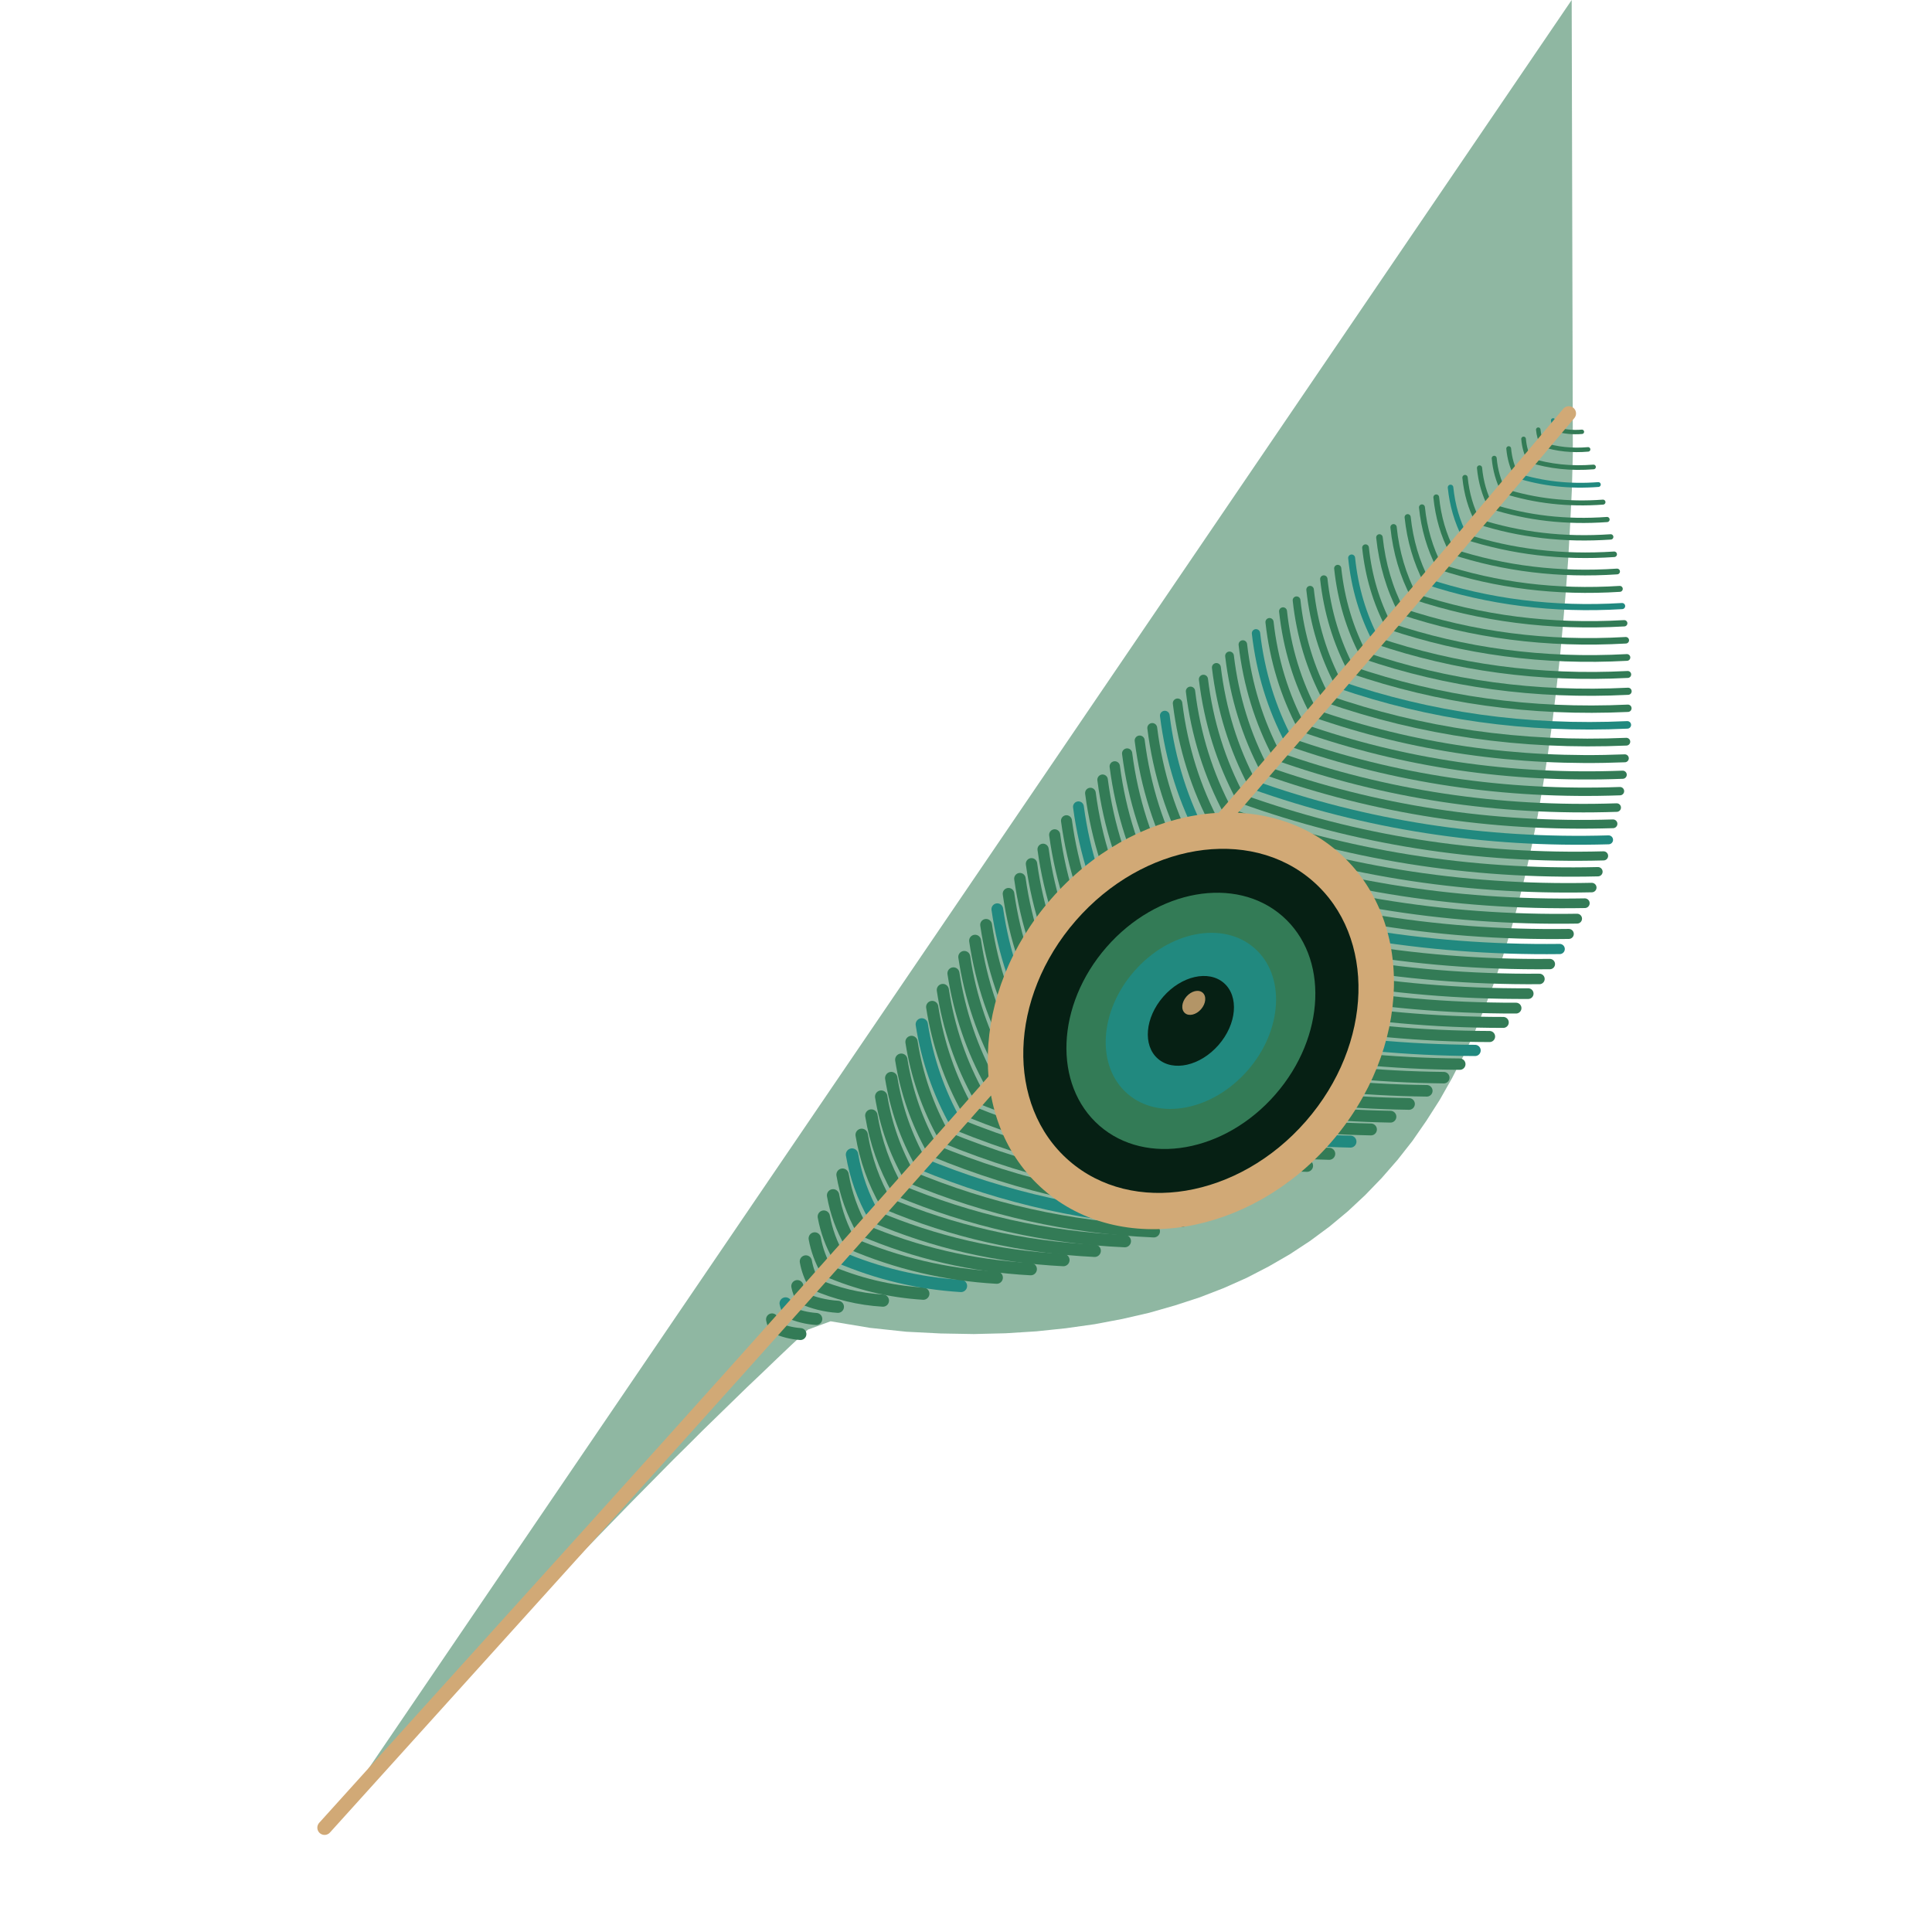
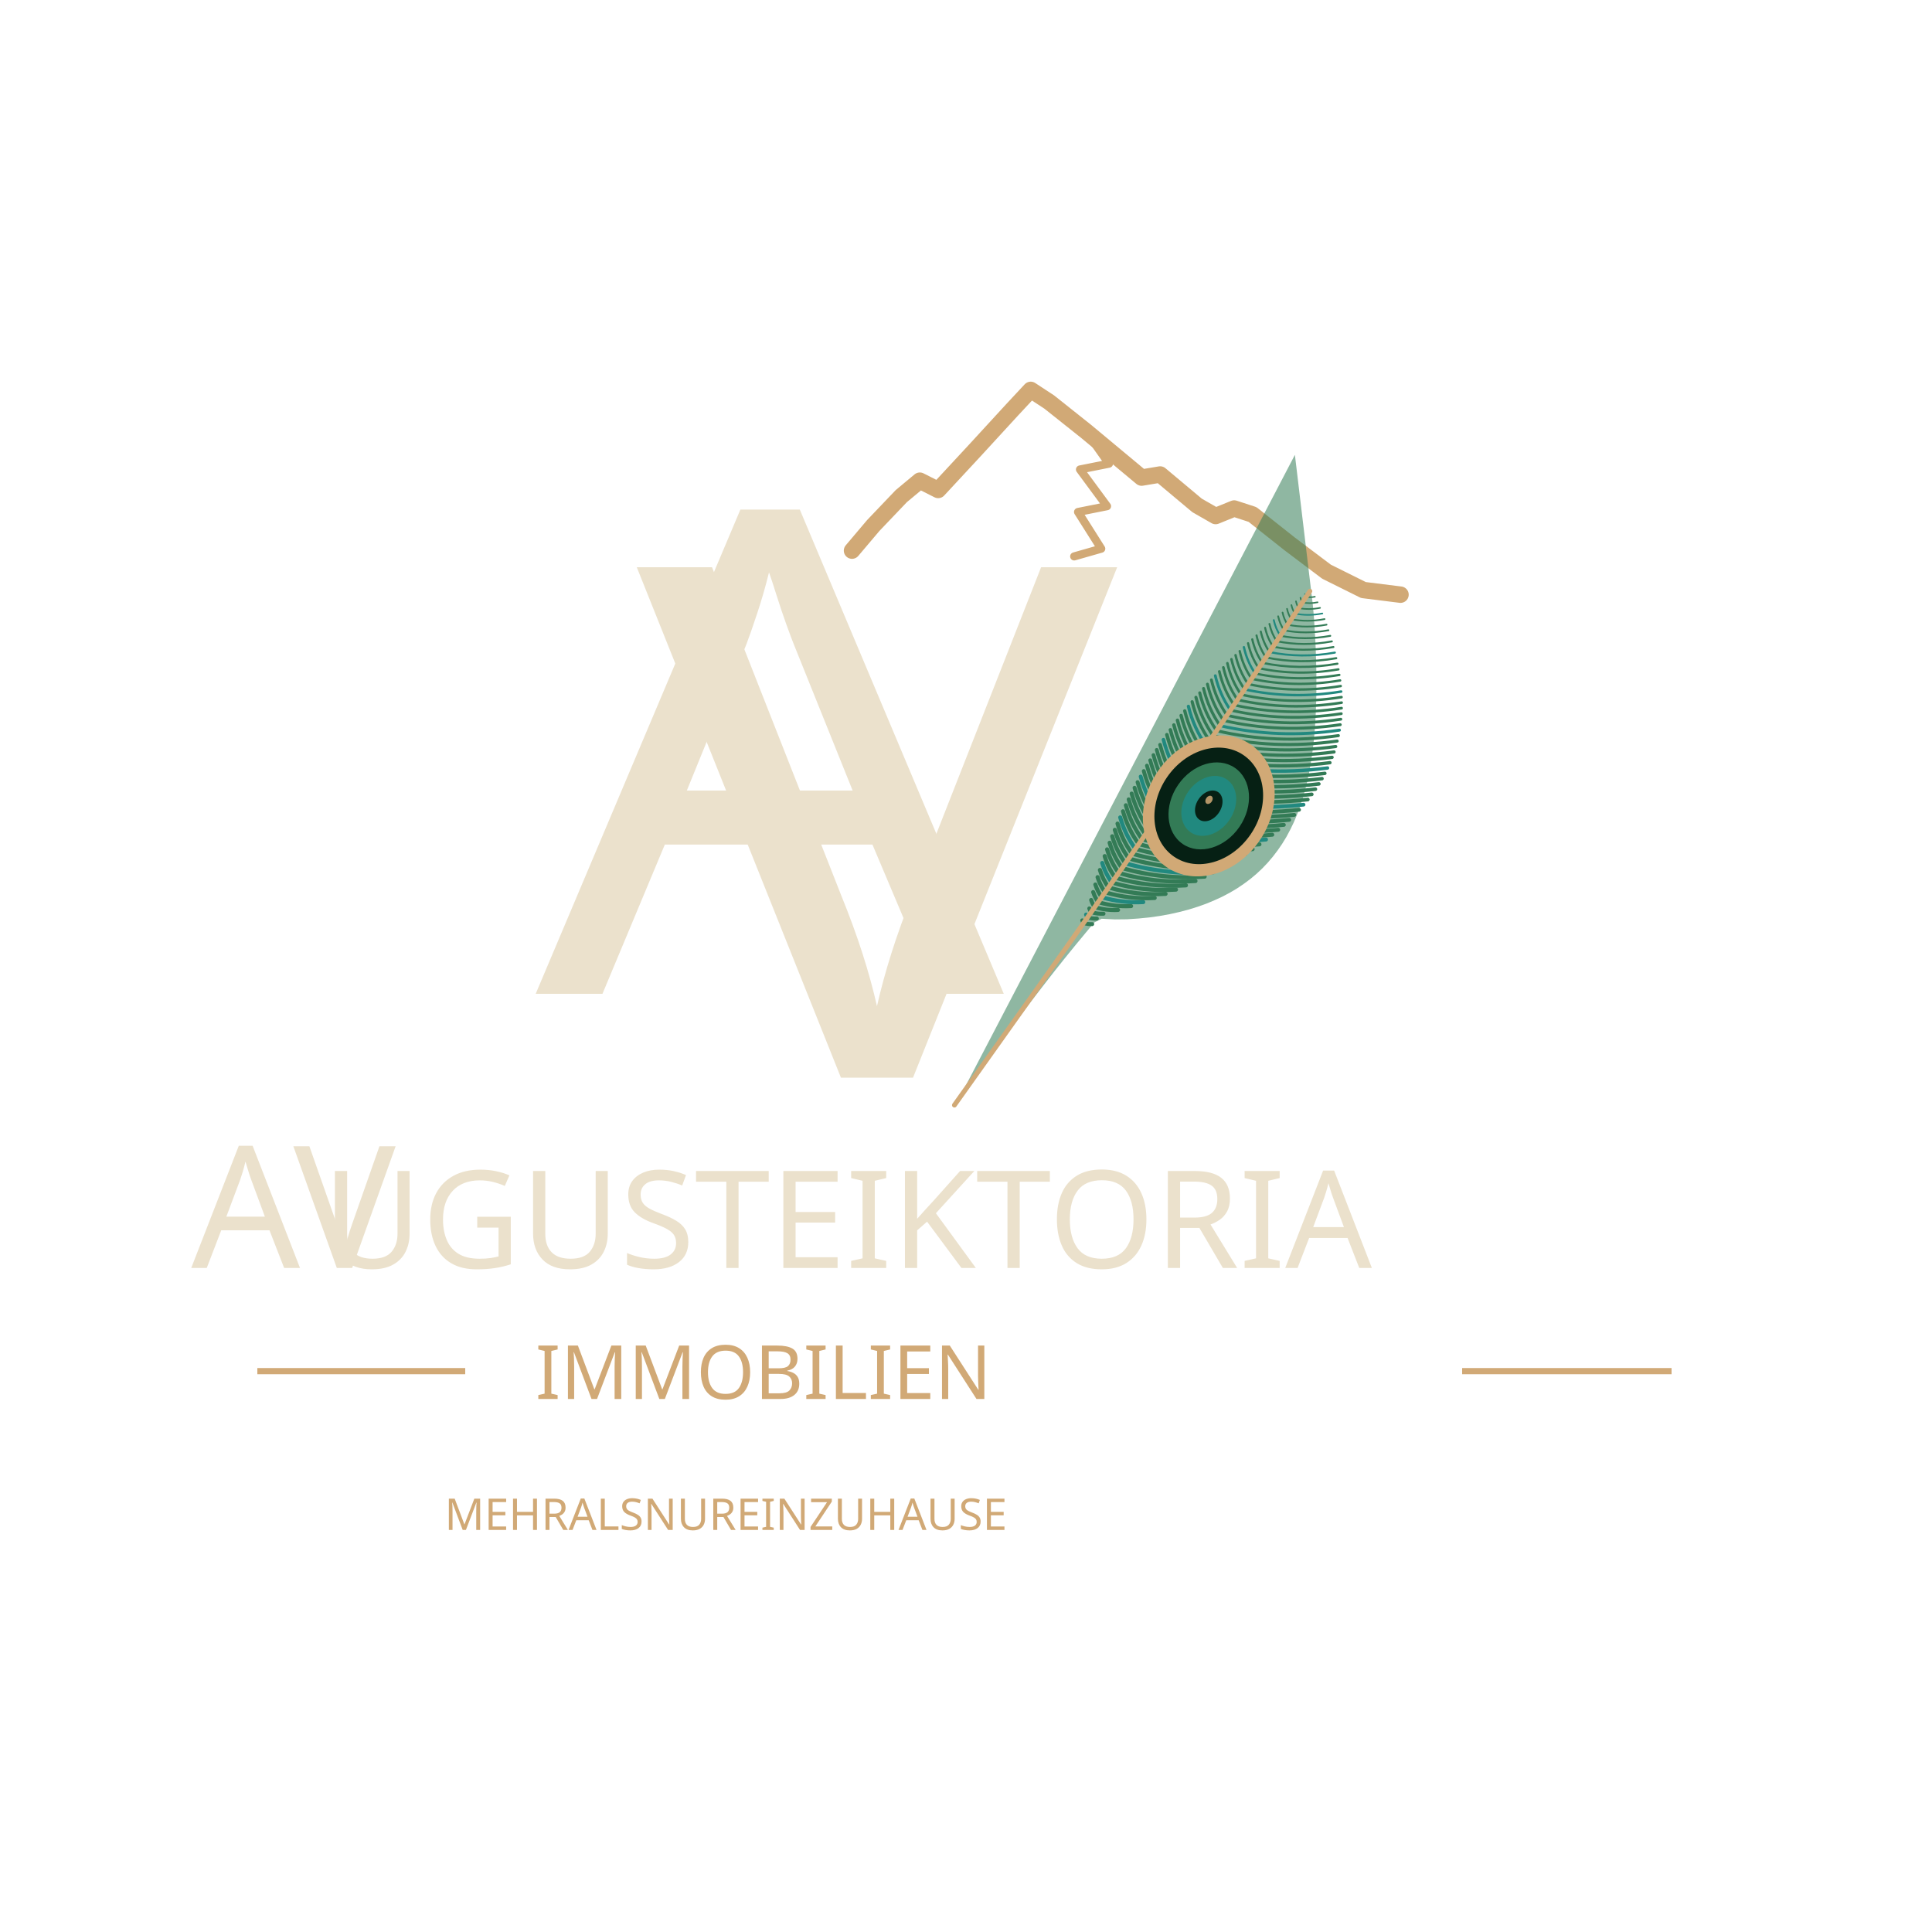
- <svg xmlns="http://www.w3.org/2000/svg" viewBox="0 0 1000 1000" width="1000" height="1000" id="av-feather">
+ <svg xmlns="http://www.w3.org/2000/svg" viewBox="0 0 1000 1000" width="1000" height="1000" id="AV_master">
  <style>
+     .c-letter{fill:#EBE1CC;stroke:none}
+     .c-letter-s{stroke:#EBE1CC;fill:none}
+     .c-accent{fill:#D1A976;stroke:none}
+     .c-accent-t{fill:#D1A976;stroke:none}
+     .c-accent-s{stroke:#D1A976;fill:none}
    .f-body{fill:#337B56}
    .f-barb{stroke:#337B56;fill:none;stroke-linecap:round}
    .f-barb-hi{stroke:#21897F;fill:none;stroke-linecap:round}
    .f-spine{stroke:#D1A976;fill:none;stroke-linecap:round}
    .f-dark{fill:#062014}
    .f-gold{fill:#D1A976}
    .f-teal{fill:#21897F}
  </style>
-   <g id="feather-plume">
-     <path class="f-body" d="M 169.2 947.1 L 175.8 939.8 L 182.4 932.5 L 189 925.2 L 195.6 917.9 L 202.2 910.5 L 208.9 903.2 L 215.5 895.9 L 222.2 888.5 L 229 881.2 L 235.7 873.8 L 242.5 866.5 L 249.3 859.1 L 256.1 851.7 L 263 844.3 L 269.9 836.9 L 276.9 829.5 L 283.8 822.1 L 290.9 814.7 L 297.9 807.3 L 305 799.9 L 312.2 792.5 L 319.4 785.1 L 326.7 777.6 L 334 770.2 L 341.3 762.8 L 348.7 755.3 L 356.2 747.9 L 363.7 740.4 L 371.3 733 L 379 725.5 L 386.7 718 L 394.5 710.6 L 402.3 703.1 L 410.2 695.6 L 418.2 688.2 L 429.9 683.9 L 450.3 687.3 L 469.1 689.3 L 486.9 690.2 L 504 690.5 L 520.5 690.1 L 536.4 689.1 L 551.7 687.5 L 566.6 685.4 L 580.9 682.7 L 594.8 679.5 L 608.1 675.7 L 621 671.5 L 633.4 666.7 L 645.3 661.4 L 656.7 655.5 L 667.6 649.2 L 678.1 642.3 L 688.1 634.9 L 697.6 627 L 706.6 618.6 L 715.2 609.7 L 723.4 600.3 L 731.1 590.5 L 738.3 580.1 L 745.2 569.3 L 751.6 558 L 757.6 546.3 L 763.3 534.1 L 768.5 521.5 L 773.4 508.5 L 777.9 495 L 782.1 481.2 L 786 467 L 789.6 452.4 L 792.9 437.5 L 795.9 422.3 L 798.6 406.7 L 801.1 390.8 L 803.4 374.6 L 805.4 358.1 L 807.3 341.3 L 808.9 324.3 L 810.4 307 L 811.7 289.4 L 812.7 271.6 L 813.6 253.4 L 814.1 234.8 L 813.5+0.0j 215.3+0.0j L 811.5-0.0j 213.6-0.0j L 798.7 221.9 L 786.3 230.4 L 774.2 239 L 762.2 247.6 L 750.3 256.1 L 738.6 264.7 L 727 273.2 L 715.6 281.7 L 704.3 290.2 L 693.1 298.7 L 682.1 307.2 L 671.2 315.7 L 660.5 324.2 L 650 332.7 L 639.6 341.3 L 629.4 349.8 L 619.4 358.4 L 609.5 367.1 L 599.9 375.8 L 590.4 384.6 L 581.1 393.4 L 572 402.2 L 563.1 411.2 L 554.4 420.2 L 545.9 429.3 L 537.6 438.4 L 529.5 447.7 L 521.7 457 L 514 466.4 L 506.6 475.9 L 499.3 485.5 L 492.3 495.2 L 485.5 505 L 478.9 515 L 472.6 525 L 466.4 535.1 L 460.5 545.3 L 454.7 555.7 L 449.2 566.1 L 444 576.7 L 438.9 587.4 L 434 598.2 L 429.4 609.1 L 425 620.2 L 420.9 631.5 L 417.1 642.9 L 413.6 654.6 L 410.7 666.8 L 404.9 676.3 L 397.9 684.6 L 390.9 692.9 L 383.9 701.1 L 377 709.3 L 370 717.5 L 363.1 725.6 L 356.2 733.6 L 349.2 741.6 L 342.3 749.6 L 335.5 757.5 L 328.6 765.4 L 321.7 773.2 L 314.9 781 L 308.1 788.8 L 301.3 796.5 L 294.5 804.2 L 287.7 811.9 L 280.9 819.5 L 274.1 827.1 L 267.4 834.7 L 260.7 842.2 L 253.9 849.7 L 247.2 857.2 L 240.5 864.7 L 233.8 872.1 L 227.2 879.6 L 220.5 887 L 213.9 894.4 L 207.2 901.7 L 200.6 909.1 L 194 916.4 L 187.4 923.7 L 180.8 931 L 174.2 938.3 L 167.6 945.6 Z" opacity="0.55" />
-     <g id="feather-barbs">
-       <path class="f-barb" stroke-width="6.18" d="M 401.2 687.2 Q 407.5 690 414.3 690.5" />
-       <path class="f-barb" stroke-width="6.18" d="M 401.2 687.2 Q 400 685.2 399.6 682.9" />
-       <path class="f-barb" stroke-width="6.23" d="M 408.4 679.2 Q 415.2 682.2 422.5 682.7" />
-       <path class="f-barb-hi" stroke-width="6.23" d="M 408.4 679.2 Q 407.1 677 406.6 674.6" />
-       <path class="f-barb" stroke-width="6.27" d="M 415 671.8 Q 424 675.8 433.7 676.4" />
-       <path class="f-barb" stroke-width="6.27" d="M 415 671.8 Q 413.3 668.9 412.7 665.7" />
-       <path class="f-barb" stroke-width="6.3" d="M 421.4 664.6 Q 438.6 672.1 457 673.2" />
-       <path class="f-barb" stroke-width="6.3" d="M 421.4 664.6 Q 418.2 659.1 417.1 652.9" />
-       <path class="f-barb" stroke-width="6.33" d="M 427.7 657.5 Q 451.9 668 477.9 669.6" />
-       <path class="f-barb" stroke-width="6.33" d="M 427.7 657.5 Q 423.3 649.7 421.7 641" />
-       <path class="f-barb-hi" stroke-width="6.36" d="M 434 650.5 Q 464.6 663.6 497.4 665.6" />
-       <path class="f-barb" stroke-width="6.36" d="M 434 650.5 Q 428.4 640.7 426.4 629.7" />
-       <path class="f-barb" stroke-width="6.38" d="M 440.2 643.5 Q 476.7 659.1 515.9 661.3" />
-       <path class="f-barb" stroke-width="6.38" d="M 440.2 643.5 Q 433.5 631.8 431.2 618.7" />
-       <path class="f-barb" stroke-width="6.39" d="M 446.3 636.6 Q 488.3 654.5 533.5 656.9" />
-       <path class="f-barb" stroke-width="6.39" d="M 446.3 636.6 Q 438.7 623.1 436.1 608" />
-       <path class="f-barb" stroke-width="6.4" d="M 452.5 629.7 Q 499.6 649.7 550.4 652.2" />
-       <path class="f-barb-hi" stroke-width="6.4" d="M 452.5 629.7 Q 443.9 614.6 441 597.6" />
-       <path class="f-barb" stroke-width="6.4" d="M 458.6 622.8 Q 510.6 644.7 566.6 647.4" />
-       <path class="f-barb" stroke-width="6.4" d="M 458.6 622.8 Q 449.1 606.2 446 587.4" />
-       <path class="f-barb" stroke-width="6.4" d="M 464.7 616 Q 521.2 639.7 582.2 642.4" />
-       <path class="f-barb" stroke-width="6.4" d="M 464.7 616 Q 454.4 597.9 451 577.4" />
-       <path class="f-barb" stroke-width="6.39" d="M 470.8 609.1 Q 531.6 634.5 597.2 637.3" />
-       <path class="f-barb" stroke-width="6.39" d="M 470.8 609.1 Q 459.7 589.6 456.1 567.6" />
-       <path class="f-barb-hi" stroke-width="6.38" d="M 476.8 602.3 Q 541.7 629.2 611.7 632" />
-       <path class="f-barb" stroke-width="6.38" d="M 476.8 602.3 Q 465.1 581.5 461.3 558" />
-       <path class="f-barb" stroke-width="6.37" d="M 482.9 595.4 Q 551.5 623.8 625.7 626.6" />
-       <path class="f-barb" stroke-width="6.37" d="M 482.9 595.4 Q 470.5 573.5 466.5 548.5" />
-       <path class="f-barb" stroke-width="6.35" d="M 488.9 588.6 Q 561.1 618.2 639.1 621" />
-       <path class="f-barb" stroke-width="6.35" d="M 488.9 588.6 Q 475.9 565.5 471.8 539.3" />
-       <path class="f-barb" stroke-width="6.33" d="M 495 581.8 Q 570.4 612.6 652.1 615.2" />
-       <path class="f-barb-hi" stroke-width="6.33" d="M 495 581.8 Q 481.4 557.6 477.1 530.2" />
-       <path class="f-barb" stroke-width="6.3" d="M 501 574.9 Q 579.5 606.8 664.5 609.4" />
-       <path class="f-barb" stroke-width="6.3" d="M 501 574.9 Q 487 549.8 482.5 521.2" />
-       <path class="f-barb" stroke-width="6.27" d="M 507.1 568.1 Q 588.4 601 676.5 603.4" />
-       <path class="f-barb" stroke-width="6.27" d="M 507.1 568.1 Q 492.5 542 488 512.4" />
-       <path class="f-barb" stroke-width="6.23" d="M 513.1 561.2 Q 597 595 688 597.2" />
-       <path class="f-barb" stroke-width="6.23" d="M 513.1 561.2 Q 498.2 534.4 493.5 503.8" />
-       <path class="f-barb-hi" stroke-width="6.19" d="M 519.2 554.3 Q 605.4 588.9 699 590.9" />
-       <path class="f-barb" stroke-width="6.19" d="M 519.2 554.3 Q 503.8 526.7 499.1 495.3" />
-       <path class="f-barb" stroke-width="6.15" d="M 525.2 547.4 Q 613.6 582.7 709.6 584.6" />
-       <path class="f-barb" stroke-width="6.15" d="M 525.2 547.4 Q 509.5 519.2 504.7 486.9" />
-       <path class="f-barb" stroke-width="6.1" d="M 531.3 540.6 Q 621.6 576.3 719.7 578" />
-       <path class="f-barb" stroke-width="6.1" d="M 531.3 540.6 Q 515.3 511.7 510.4 478.7" />
-       <path class="f-barb" stroke-width="6.05" d="M 537.4 533.6 Q 629.3 569.9 729.3 571.4" />
-       <path class="f-barb-hi" stroke-width="6.05" d="M 537.4 533.6 Q 521.1 504.2 516.2 470.6" />
-       <path class="f-barb" stroke-width="5.99" d="M 543.4 526.7 Q 636.9 563.4 738.5 564.6" />
-       <path class="f-barb" stroke-width="5.99" d="M 543.4 526.7 Q 526.9 496.9 522 462.6" />
-       <path class="f-barb" stroke-width="5.94" d="M 549.5 519.8 Q 644.2 556.7 747.3 557.8" />
-       <path class="f-barb" stroke-width="5.94" d="M 549.5 519.8 Q 532.8 489.5 527.9 454.8" />
-       <path class="f-barb" stroke-width="5.88" d="M 555.6 512.8 Q 651.3 550 755.6 550.8" />
-       <path class="f-barb" stroke-width="5.88" d="M 555.6 512.8 Q 538.8 482.2 533.9 447.1" />
-       <path class="f-barb-hi" stroke-width="5.81" d="M 561.7 505.9 Q 658.3 543.2 763.5 543.7" />
-       <path class="f-barb" stroke-width="5.81" d="M 561.7 505.9 Q 544.8 475 539.9 439.6" />
-       <path class="f-barb" stroke-width="5.74" d="M 567.8 498.9 Q 665 536.2 771 536.5" />
-       <path class="f-barb" stroke-width="5.74" d="M 567.8 498.9 Q 550.8 467.8 545.9 432.1" />
-       <path class="f-barb" stroke-width="5.67" d="M 573.9 491.9 Q 671.6 529.2 778.1 529.2" />
-       <path class="f-barb" stroke-width="5.67" d="M 573.9 491.9 Q 556.9 460.7 552 424.8" />
-       <path class="f-barb" stroke-width="5.6" d="M 580.1 484.8 Q 677.9 522 784.7 521.8" />
-       <path class="f-barb-hi" stroke-width="5.6" d="M 580.1 484.8 Q 563 453.6 558.2 417.6" />
-       <path class="f-barb" stroke-width="5.52" d="M 586.2 477.8 Q 684.1 514.8 791 514.3" />
-       <path class="f-barb" stroke-width="5.52" d="M 586.2 477.8 Q 569.2 446.6 564.4 410.5" />
-       <path class="f-barb" stroke-width="5.44" d="M 592.4 470.7 Q 690 507.5 796.8 506.7" />
-       <path class="f-barb" stroke-width="5.44" d="M 592.4 470.7 Q 575.4 439.6 570.7 403.6" />
-       <path class="f-barb" stroke-width="5.36" d="M 598.6 463.6 Q 695.8 500 802.2 499" />
-       <path class="f-barb" stroke-width="5.36" d="M 598.6 463.6 Q 581.7 432.6 577 396.7" />
-       <path class="f-barb-hi" stroke-width="5.28" d="M 604.7 456.5 Q 701.5 492.5 807.3 491.2" />
-       <path class="f-barb" stroke-width="5.28" d="M 604.7 456.5 Q 588 425.7 583.4 390" />
-       <path class="f-barb" stroke-width="5.19" d="M 610.9 449.4 Q 706.9 484.9 812 483.4" />
-       <path class="f-barb" stroke-width="5.19" d="M 610.9 449.4 Q 594.4 418.8 589.9 383.3" />
-       <path class="f-barb" stroke-width="5.1" d="M 617.1 442.2 Q 712.2 477.2 816.3 475.5" />
-       <path class="f-barb" stroke-width="5.1" d="M 617.1 442.2 Q 600.8 411.9 596.4 376.8" />
-       <path class="f-barb" stroke-width="5.01" d="M 623.4 435 Q 717.3 469.4 820.3 467.5" />
-       <path class="f-barb-hi" stroke-width="5.01" d="M 623.4 435 Q 607.2 405.1 602.9 370.4" />
-       <path class="f-barb" stroke-width="4.91" d="M 629.6 427.8 Q 722.3 461.6 823.9 459.4" />
-       <path class="f-barb" stroke-width="4.91" d="M 629.6 427.8 Q 613.7 398.3 609.5 364" />
-       <path class="f-barb" stroke-width="4.82" d="M 635.9 420.6 Q 727.1 453.6 827.1 451.2" />
-       <path class="f-barb" stroke-width="4.82" d="M 635.9 420.6 Q 620.3 391.5 616.2 357.8" />
-       <path class="f-barb" stroke-width="4.72" d="M 642.2 413.3 Q 731.7 445.6 830 443" />
-       <path class="f-barb" stroke-width="4.72" d="M 642.2 413.3 Q 626.9 384.8 622.9 351.6" />
-       <path class="f-barb-hi" stroke-width="4.62" d="M 648.4 406.1 Q 736.2 437.5 832.6 434.7" />
-       <path class="f-barb" stroke-width="4.62" d="M 648.4 406.1 Q 633.5 378.1 629.6 345.5" />
-       <path class="f-barb" stroke-width="4.52" d="M 654.7 398.7 Q 740.6 429.3 834.9 426.4" />
-       <path class="f-barb" stroke-width="4.52" d="M 654.7 398.7 Q 640.2 371.4 636.4 339.5" />
-       <path class="f-barb" stroke-width="4.42" d="M 661.1 391.4 Q 744.8 421.1 836.8 418" />
-       <path class="f-barb" stroke-width="4.42" d="M 661.1 391.4 Q 646.9 364.7 643.3 333.6" />
-       <path class="f-barb" stroke-width="4.32" d="M 667.4 384 Q 748.9 412.7 838.5 409.5" />
-       <path class="f-barb-hi" stroke-width="4.32" d="M 667.4 384 Q 653.6 358.1 650.1 327.8" />
-       <path class="f-barb" stroke-width="4.22" d="M 673.8 376.6 Q 752.8 404.3 839.9 401" />
-       <path class="f-barb" stroke-width="4.22" d="M 673.8 376.6 Q 660.4 351.5 657.1 322" />
-       <path class="f-barb" stroke-width="4.11" d="M 680.2 369.2 Q 756.7 395.9 841 392.5" />
-       <path class="f-barb" stroke-width="4.11" d="M 680.2 369.2 Q 667.2 344.9 664.1 316.4" />
-       <path class="f-barb" stroke-width="4.01" d="M 686.6 361.7 Q 760.4 387.4 841.8 383.9" />
-       <path class="f-barb" stroke-width="4.01" d="M 686.6 361.7 Q 674.1 338.3 671.1 310.7" />
-       <path class="f-barb-hi" stroke-width="3.9" d="M 693 354.3 Q 764 378.8 842.3 375.2" />
-       <path class="f-barb" stroke-width="3.9" d="M 693 354.3 Q 681 331.7 678.1 305.2" />
-       <path class="f-barb" stroke-width="3.8" d="M 699.4 346.7 Q 767.5 370.1 842.6 366.6" />
-       <path class="f-barb" stroke-width="3.8" d="M 699.4 346.7 Q 688 325.1 685.2 299.7" />
-       <path class="f-barb" stroke-width="3.69" d="M 705.9 339.2 Q 770.9 361.4 842.7 357.8" />
-       <path class="f-barb" stroke-width="3.69" d="M 705.9 339.2 Q 695 318.5 692.4 294.2" />
-       <path class="f-barb" stroke-width="3.59" d="M 712.3 331.6 Q 774.2 352.6 842.5 349.1" />
-       <path class="f-barb-hi" stroke-width="3.59" d="M 712.3 331.6 Q 702 312 699.6 288.8" />
-       <path class="f-barb" stroke-width="3.48" d="M 718.8 324 Q 777.4 343.8 842.1 340.3" />
-       <path class="f-barb" stroke-width="3.48" d="M 718.8 324 Q 709.1 305.4 706.8 283.5" />
-       <path class="f-barb" stroke-width="3.38" d="M 725.3 316.4 Q 780.5 334.9 841.5 331.4" />
-       <path class="f-barb" stroke-width="3.38" d="M 725.3 316.4 Q 716.2 298.9 714 278.2" />
-       <path class="f-barb" stroke-width="3.27" d="M 731.9 308.7 Q 783.5 325.9 840.7 322.6" />
-       <path class="f-barb" stroke-width="3.27" d="M 731.9 308.7 Q 723.3 292.3 721.3 272.9" />
-       <path class="f-barb-hi" stroke-width="3.17" d="M 738.4 301 Q 786.5 316.9 839.6 313.7" />
-       <path class="f-barb" stroke-width="3.17" d="M 738.4 301 Q 730.5 285.7 728.6 267.7" />
-       <path class="f-barb" stroke-width="3.07" d="M 745 293.3 Q 789.4 307.9 838.4 304.8" />
-       <path class="f-barb" stroke-width="3.07" d="M 745 293.3 Q 737.7 279.2 736 262.6" />
-       <path class="f-barb" stroke-width="2.97" d="M 751.6 285.5 Q 792.2 298.8 837 295.8" />
-       <path class="f-barb" stroke-width="2.97" d="M 751.6 285.5 Q 744.9 272.6 743.4 257.4" />
-       <path class="f-barb" stroke-width="2.87" d="M 758.2 277.7 Q 794.9 289.6 835.5 286.9" />
-       <path class="f-barb-hi" stroke-width="2.87" d="M 758.2 277.7 Q 752.2 266.1 750.8 252.3" />
-       <path class="f-barb" stroke-width="2.77" d="M 764.9 269.9 Q 797.5 280.4 833.7 277.9" />
-       <path class="f-barb" stroke-width="2.77" d="M 764.9 269.9 Q 759.5 259.5 758.3 247.2" />
-       <path class="f-barb" stroke-width="2.67" d="M 771.5 262 Q 800.1 271.2 831.8 268.9" />
-       <path class="f-barb" stroke-width="2.67" d="M 771.5 262 Q 766.8 252.9 765.8 242.2" />
-       <path class="f-barb" stroke-width="2.58" d="M 778.2 254.1 Q 802.6 261.9 829.7 259.9" />
-       <path class="f-barb" stroke-width="2.58" d="M 778.2 254.1 Q 774.2 246.3 773.4 237.2" />
-       <path class="f-barb-hi" stroke-width="2.49" d="M 784.9 246.1 Q 805 252.5 827.3 250.8" />
-       <path class="f-barb" stroke-width="2.49" d="M 784.9 246.1 Q 781.6 239.8 780.9 232.2" />
-       <path class="f-barb" stroke-width="2.41" d="M 791.7 238.2 Q 807.4 243.1 824.8 241.7" />
-       <path class="f-barb" stroke-width="2.41" d="M 791.7 238.2 Q 789.1 233.2 788.6 227.2" />
-       <path class="f-barb" stroke-width="2.33" d="M 798.4 230.1 Q 809.6 233.7 822 232.6" />
-       <path class="f-barb" stroke-width="2.33" d="M 798.4 230.1 Q 796.6 226.6 796.2 222.4" />
-       <path class="f-barb" stroke-width="2.26" d="M 805.2 222.1 Q 811.6 224.1 818.8 223.5" />
-       <path class="f-barb-hi" stroke-width="2.26" d="M 805.2 222.1 Q 804.2 220 803.9 217.6" />
-       <path class="f-barb" stroke-width="2.2" d="M 812 214 Q 813.1+0.0j 214.3+0.0j 814.3+0.0j 214.2+0.0j" />
-       <path class="f-barb" stroke-width="2.2" d="M 812 214 Q 811.8-0.0j 213.6-0.0j 811.8-0.0j 213.2-0.0j" />
+   <g id="monogram">
+     <g transform="translate(411.9 0) scale(1.0863 1) translate(-411.9 0)">
+       <text class="c-letter" x="287.97" y="514.4" font-family="Cinzel" font-size="349.58">A</text>
    </g>
-     <path class="f-spine" stroke-width="7.5" d="M 168 946 C 352 742 548 528 812 214" />
+     <g transform="translate(483.6 0) scale(1.12 1) translate(-483.6 0)">
+       <text class="c-letter" x="346.1" y="557.8" font-family="Cinzel" font-size="370">V</text>
+     </g>
  </g>
-   <g id="feather-eye" transform="rotate(41.1 616.4 528.4)">
-     <ellipse class="f-gold" cx="616.4" cy="528.4" rx="96" ry="116" opacity="1.0" />
-     <ellipse class="f-dark" cx="616.4" cy="528.4" rx="79" ry="96" opacity="1.0" />
-     <ellipse class="f-body" cx="616.4" cy="528.4" rx="58" ry="72" opacity="1.0" />
-     <ellipse class="f-teal" cx="616.4" cy="528.4" rx="39" ry="50" opacity="1.0" />
-     <ellipse class="f-dark" cx="616.4" cy="528.4" rx="19" ry="26" opacity="1.0" />
-     <ellipse class="f-gold" cx="611.4" cy="520.4" rx="5" ry="7" opacity="0.85" />
+   <g id="mountains">
+     <path class="c-accent-s" fill="none" stroke-width="8.5" stroke-linejoin="round" stroke-linecap="round" d="M 441 285 L 452 272 L 466.5 256.8 L 476.1 248.8 L 485.6 253.6 L 504.8 232.9 L 523.9 212.1 L 533.5 201.8 L 543.1 208.1 L 562.2 223.3 L 581.3 239.2 L 590.9 247.2 L 600.5 245.6 L 619.6 261.6 L 629.2 267.1 L 638.8 263.2 L 648.3 266.3 L 667.5 281.5 L 686.6 295.9 L 705.7 305.4 L 724.9 307.8" />
+     <path class="c-accent-s" fill="none" stroke-width="4.2" stroke-linejoin="round" stroke-linecap="round" d="M 562 223 L 574 240 L 559 243 L 573 262 L 558 265 L 570 284 L 556 288" />
+   </g>
+   <g id="feather" transform="translate(494 572) rotate(-6.67) scale(0.33174) translate(-168 -946)">
+     <g id="feather-plume">
+       <path class="f-body" d="M 169.2 947.1 L 175.8 939.8 L 182.4 932.5 L 189 925.2 L 195.6 917.9 L 202.2 910.5 L 208.9 903.2 L 215.5 895.9 L 222.2 888.5 L 229 881.2 L 235.7 873.8 L 242.5 866.5 L 249.3 859.1 L 256.1 851.7 L 263 844.3 L 269.9 836.9 L 276.9 829.5 L 283.8 822.1 L 290.9 814.7 L 297.9 807.3 L 305 799.9 L 312.2 792.5 L 319.4 785.1 L 326.7 777.6 L 334 770.2 L 341.3 762.8 L 348.7 755.3 L 356.2 747.9 L 363.7 740.4 L 371.3 733 L 379 725.5 L 386.7 718 L 394.5 710.6 L 402.3 703.1 L 410.2 695.6 L 418.2 688.2 L 429.9 683.9 L 450.3 687.3 L 469.1 689.3 L 486.9 690.2 L 504 690.5 L 520.5 690.1 L 536.4 689.1 L 551.7 687.5 L 566.6 685.4 L 580.9 682.7 L 594.8 679.5 L 608.1 675.7 L 621 671.5 L 633.4 666.7 L 645.3 661.4 L 656.7 655.5 L 667.6 649.2 L 678.1 642.3 L 688.1 634.9 L 697.6 627 L 706.6 618.6 L 715.2 609.7 L 723.4 600.3 L 731.1 590.5 L 738.3 580.1 L 745.2 569.3 L 751.6 558 L 757.6 546.3 L 763.3 534.1 L 768.5 521.5 L 773.4 508.5 L 777.9 495 L 782.1 481.2 L 786 467 L 789.6 452.4 L 792.9 437.5 L 795.9 422.3 L 798.6 406.7 L 801.1 390.8 L 803.4 374.6 L 805.4 358.1 L 807.3 341.3 L 808.9 324.3 L 810.4 307 L 811.7 289.4 L 812.7 271.6 L 813.6 253.4 L 814.1 234.8 L 813.5+0.0j 215.3+0.0j L 811.5-0.0j 213.6-0.0j L 798.7 221.9 L 786.3 230.4 L 774.2 239 L 762.2 247.6 L 750.3 256.1 L 738.6 264.7 L 727 273.2 L 715.6 281.7 L 704.3 290.2 L 693.1 298.7 L 682.1 307.2 L 671.2 315.7 L 660.5 324.2 L 650 332.7 L 639.6 341.3 L 629.4 349.8 L 619.4 358.4 L 609.5 367.1 L 599.9 375.8 L 590.4 384.6 L 581.1 393.4 L 572 402.2 L 563.1 411.2 L 554.4 420.2 L 545.9 429.3 L 537.6 438.4 L 529.5 447.7 L 521.7 457 L 514 466.4 L 506.6 475.9 L 499.3 485.5 L 492.3 495.2 L 485.5 505 L 478.9 515 L 472.6 525 L 466.4 535.1 L 460.5 545.3 L 454.7 555.7 L 449.2 566.1 L 444 576.7 L 438.9 587.4 L 434 598.2 L 429.4 609.1 L 425 620.2 L 420.9 631.5 L 417.1 642.9 L 413.6 654.6 L 410.7 666.8 L 404.9 676.3 L 397.9 684.6 L 390.9 692.9 L 383.9 701.1 L 377 709.3 L 370 717.5 L 363.1 725.6 L 356.2 733.6 L 349.2 741.6 L 342.3 749.6 L 335.5 757.5 L 328.6 765.4 L 321.7 773.2 L 314.9 781 L 308.1 788.8 L 301.3 796.5 L 294.5 804.2 L 287.7 811.9 L 280.9 819.5 L 274.1 827.1 L 267.4 834.7 L 260.7 842.2 L 253.9 849.7 L 247.2 857.2 L 240.5 864.7 L 233.8 872.1 L 227.2 879.6 L 220.5 887 L 213.9 894.4 L 207.2 901.7 L 200.6 909.1 L 194 916.4 L 187.4 923.7 L 180.8 931 L 174.2 938.3 L 167.6 945.6 Z" opacity="0.55" />
+       <g id="feather-barbs">
+         <path class="f-barb" stroke-width="6.18" d="M 401.2 687.2 Q 407.5 690 414.3 690.5" />
+         <path class="f-barb" stroke-width="6.18" d="M 401.2 687.2 Q 400 685.2 399.6 682.9" />
+         <path class="f-barb" stroke-width="6.23" d="M 408.4 679.2 Q 415.2 682.2 422.5 682.7" />
+         <path class="f-barb-hi" stroke-width="6.23" d="M 408.4 679.2 Q 407.1 677 406.6 674.6" />
+         <path class="f-barb" stroke-width="6.27" d="M 415 671.8 Q 424 675.8 433.7 676.4" />
+         <path class="f-barb" stroke-width="6.27" d="M 415 671.8 Q 413.3 668.9 412.7 665.7" />
+         <path class="f-barb" stroke-width="6.3" d="M 421.4 664.6 Q 438.6 672.1 457 673.2" />
+         <path class="f-barb" stroke-width="6.3" d="M 421.4 664.6 Q 418.2 659.1 417.1 652.9" />
+         <path class="f-barb" stroke-width="6.33" d="M 427.7 657.5 Q 451.9 668 477.9 669.6" />
+         <path class="f-barb" stroke-width="6.33" d="M 427.7 657.5 Q 423.3 649.7 421.7 641" />
+         <path class="f-barb-hi" stroke-width="6.36" d="M 434 650.5 Q 464.6 663.6 497.4 665.6" />
+         <path class="f-barb" stroke-width="6.36" d="M 434 650.5 Q 428.4 640.7 426.4 629.7" />
+         <path class="f-barb" stroke-width="6.38" d="M 440.2 643.5 Q 476.7 659.1 515.9 661.3" />
+         <path class="f-barb" stroke-width="6.38" d="M 440.2 643.5 Q 433.5 631.8 431.2 618.7" />
+         <path class="f-barb" stroke-width="6.39" d="M 446.3 636.6 Q 488.3 654.5 533.5 656.9" />
+         <path class="f-barb" stroke-width="6.39" d="M 446.3 636.6 Q 438.7 623.1 436.1 608" />
+         <path class="f-barb" stroke-width="6.4" d="M 452.5 629.7 Q 499.6 649.7 550.4 652.2" />
+         <path class="f-barb-hi" stroke-width="6.4" d="M 452.5 629.7 Q 443.9 614.6 441 597.6" />
+         <path class="f-barb" stroke-width="6.4" d="M 458.6 622.8 Q 510.6 644.7 566.6 647.4" />
+         <path class="f-barb" stroke-width="6.4" d="M 458.6 622.8 Q 449.1 606.2 446 587.4" />
+         <path class="f-barb" stroke-width="6.4" d="M 464.7 616 Q 521.2 639.7 582.2 642.4" />
+         <path class="f-barb" stroke-width="6.4" d="M 464.7 616 Q 454.4 597.9 451 577.4" />
+         <path class="f-barb" stroke-width="6.39" d="M 470.8 609.1 Q 531.6 634.5 597.2 637.3" />
+         <path class="f-barb" stroke-width="6.39" d="M 470.8 609.1 Q 459.7 589.6 456.1 567.6" />
+         <path class="f-barb-hi" stroke-width="6.38" d="M 476.8 602.3 Q 541.7 629.2 611.7 632" />
+         <path class="f-barb" stroke-width="6.38" d="M 476.8 602.3 Q 465.1 581.5 461.3 558" />
+         <path class="f-barb" stroke-width="6.37" d="M 482.9 595.4 Q 551.5 623.8 625.7 626.6" />
+         <path class="f-barb" stroke-width="6.37" d="M 482.9 595.4 Q 470.5 573.5 466.5 548.5" />
+         <path class="f-barb" stroke-width="6.35" d="M 488.9 588.6 Q 561.1 618.2 639.1 621" />
+         <path class="f-barb" stroke-width="6.35" d="M 488.9 588.6 Q 475.9 565.5 471.8 539.3" />
+         <path class="f-barb" stroke-width="6.33" d="M 495 581.8 Q 570.4 612.6 652.1 615.2" />
+         <path class="f-barb-hi" stroke-width="6.33" d="M 495 581.8 Q 481.4 557.6 477.1 530.2" />
+         <path class="f-barb" stroke-width="6.3" d="M 501 574.9 Q 579.5 606.8 664.5 609.4" />
+         <path class="f-barb" stroke-width="6.3" d="M 501 574.9 Q 487 549.8 482.5 521.2" />
+         <path class="f-barb" stroke-width="6.27" d="M 507.1 568.1 Q 588.4 601 676.5 603.4" />
+         <path class="f-barb" stroke-width="6.27" d="M 507.1 568.1 Q 492.5 542 488 512.4" />
+         <path class="f-barb" stroke-width="6.23" d="M 513.1 561.2 Q 597 595 688 597.2" />
+         <path class="f-barb" stroke-width="6.23" d="M 513.1 561.2 Q 498.2 534.4 493.5 503.8" />
+         <path class="f-barb-hi" stroke-width="6.19" d="M 519.2 554.3 Q 605.4 588.9 699 590.9" />
+         <path class="f-barb" stroke-width="6.19" d="M 519.2 554.3 Q 503.8 526.7 499.1 495.3" />
+         <path class="f-barb" stroke-width="6.15" d="M 525.2 547.4 Q 613.6 582.7 709.6 584.6" />
+         <path class="f-barb" stroke-width="6.15" d="M 525.2 547.4 Q 509.5 519.2 504.7 486.9" />
+         <path class="f-barb" stroke-width="6.1" d="M 531.3 540.6 Q 621.6 576.3 719.7 578" />
+         <path class="f-barb" stroke-width="6.1" d="M 531.3 540.6 Q 515.3 511.7 510.4 478.7" />
+         <path class="f-barb" stroke-width="6.05" d="M 537.4 533.6 Q 629.3 569.9 729.3 571.4" />
+         <path class="f-barb-hi" stroke-width="6.05" d="M 537.4 533.6 Q 521.1 504.2 516.2 470.6" />
+         <path class="f-barb" stroke-width="5.99" d="M 543.4 526.7 Q 636.9 563.4 738.5 564.6" />
+         <path class="f-barb" stroke-width="5.99" d="M 543.4 526.7 Q 526.9 496.9 522 462.6" />
+         <path class="f-barb" stroke-width="5.94" d="M 549.5 519.8 Q 644.2 556.7 747.3 557.8" />
+         <path class="f-barb" stroke-width="5.94" d="M 549.5 519.8 Q 532.8 489.5 527.9 454.8" />
+         <path class="f-barb" stroke-width="5.88" d="M 555.6 512.8 Q 651.3 550 755.6 550.8" />
+         <path class="f-barb" stroke-width="5.88" d="M 555.6 512.8 Q 538.8 482.2 533.9 447.1" />
+         <path class="f-barb-hi" stroke-width="5.81" d="M 561.7 505.9 Q 658.3 543.2 763.5 543.7" />
+         <path class="f-barb" stroke-width="5.81" d="M 561.7 505.9 Q 544.8 475 539.9 439.6" />
+         <path class="f-barb" stroke-width="5.74" d="M 567.8 498.9 Q 665 536.2 771 536.5" />
+         <path class="f-barb" stroke-width="5.74" d="M 567.8 498.9 Q 550.8 467.8 545.9 432.1" />
+         <path class="f-barb" stroke-width="5.67" d="M 573.9 491.9 Q 671.6 529.2 778.1 529.2" />
+         <path class="f-barb" stroke-width="5.67" d="M 573.9 491.9 Q 556.9 460.7 552 424.8" />
+         <path class="f-barb" stroke-width="5.6" d="M 580.1 484.8 Q 677.9 522 784.7 521.8" />
+         <path class="f-barb-hi" stroke-width="5.6" d="M 580.1 484.8 Q 563 453.6 558.2 417.6" />
+         <path class="f-barb" stroke-width="5.52" d="M 586.2 477.8 Q 684.1 514.8 791 514.3" />
+         <path class="f-barb" stroke-width="5.52" d="M 586.2 477.8 Q 569.2 446.6 564.4 410.5" />
+         <path class="f-barb" stroke-width="5.44" d="M 592.4 470.7 Q 690 507.5 796.8 506.7" />
+         <path class="f-barb" stroke-width="5.44" d="M 592.4 470.7 Q 575.4 439.6 570.7 403.6" />
+         <path class="f-barb" stroke-width="5.36" d="M 598.6 463.6 Q 695.8 500 802.2 499" />
+         <path class="f-barb" stroke-width="5.36" d="M 598.6 463.6 Q 581.7 432.6 577 396.7" />
+         <path class="f-barb-hi" stroke-width="5.28" d="M 604.7 456.5 Q 701.5 492.5 807.3 491.2" />
+         <path class="f-barb" stroke-width="5.28" d="M 604.7 456.5 Q 588 425.7 583.4 390" />
+         <path class="f-barb" stroke-width="5.19" d="M 610.9 449.4 Q 706.9 484.9 812 483.4" />
+         <path class="f-barb" stroke-width="5.19" d="M 610.9 449.4 Q 594.4 418.8 589.9 383.3" />
+         <path class="f-barb" stroke-width="5.1" d="M 617.1 442.2 Q 712.2 477.2 816.3 475.5" />
+         <path class="f-barb" stroke-width="5.1" d="M 617.1 442.2 Q 600.8 411.9 596.4 376.8" />
+         <path class="f-barb" stroke-width="5.01" d="M 623.4 435 Q 717.3 469.4 820.3 467.5" />
+         <path class="f-barb-hi" stroke-width="5.01" d="M 623.4 435 Q 607.2 405.1 602.9 370.4" />
+         <path class="f-barb" stroke-width="4.91" d="M 629.6 427.8 Q 722.3 461.6 823.9 459.4" />
+         <path class="f-barb" stroke-width="4.91" d="M 629.6 427.8 Q 613.7 398.3 609.5 364" />
+         <path class="f-barb" stroke-width="4.82" d="M 635.9 420.6 Q 727.1 453.6 827.1 451.2" />
+         <path class="f-barb" stroke-width="4.82" d="M 635.9 420.6 Q 620.3 391.5 616.2 357.8" />
+         <path class="f-barb" stroke-width="4.72" d="M 642.2 413.3 Q 731.7 445.6 830 443" />
+         <path class="f-barb" stroke-width="4.72" d="M 642.2 413.3 Q 626.9 384.8 622.9 351.6" />
+         <path class="f-barb-hi" stroke-width="4.62" d="M 648.4 406.1 Q 736.2 437.5 832.6 434.7" />
+         <path class="f-barb" stroke-width="4.62" d="M 648.4 406.1 Q 633.5 378.1 629.6 345.5" />
+         <path class="f-barb" stroke-width="4.52" d="M 654.7 398.7 Q 740.6 429.3 834.9 426.4" />
+         <path class="f-barb" stroke-width="4.52" d="M 654.7 398.7 Q 640.2 371.4 636.4 339.5" />
+         <path class="f-barb" stroke-width="4.42" d="M 661.1 391.4 Q 744.8 421.1 836.8 418" />
+         <path class="f-barb" stroke-width="4.42" d="M 661.1 391.4 Q 646.9 364.7 643.3 333.6" />
+         <path class="f-barb" stroke-width="4.32" d="M 667.4 384 Q 748.9 412.7 838.5 409.5" />
+         <path class="f-barb-hi" stroke-width="4.32" d="M 667.4 384 Q 653.6 358.1 650.1 327.8" />
+         <path class="f-barb" stroke-width="4.22" d="M 673.8 376.6 Q 752.8 404.3 839.9 401" />
+         <path class="f-barb" stroke-width="4.22" d="M 673.8 376.6 Q 660.4 351.5 657.1 322" />
+         <path class="f-barb" stroke-width="4.11" d="M 680.2 369.2 Q 756.7 395.9 841 392.5" />
+         <path class="f-barb" stroke-width="4.11" d="M 680.2 369.2 Q 667.2 344.9 664.1 316.4" />
+         <path class="f-barb" stroke-width="4.01" d="M 686.6 361.7 Q 760.4 387.4 841.8 383.9" />
+         <path class="f-barb" stroke-width="4.01" d="M 686.6 361.7 Q 674.1 338.3 671.1 310.7" />
+         <path class="f-barb-hi" stroke-width="3.9" d="M 693 354.3 Q 764 378.8 842.3 375.2" />
+         <path class="f-barb" stroke-width="3.9" d="M 693 354.3 Q 681 331.7 678.1 305.2" />
+         <path class="f-barb" stroke-width="3.8" d="M 699.4 346.7 Q 767.5 370.1 842.6 366.6" />
+         <path class="f-barb" stroke-width="3.8" d="M 699.4 346.7 Q 688 325.1 685.2 299.7" />
+         <path class="f-barb" stroke-width="3.69" d="M 705.9 339.2 Q 770.9 361.4 842.7 357.8" />
+         <path class="f-barb" stroke-width="3.69" d="M 705.9 339.2 Q 695 318.5 692.4 294.2" />
+         <path class="f-barb" stroke-width="3.59" d="M 712.3 331.6 Q 774.2 352.6 842.5 349.1" />
+         <path class="f-barb-hi" stroke-width="3.59" d="M 712.3 331.6 Q 702 312 699.6 288.8" />
+         <path class="f-barb" stroke-width="3.48" d="M 718.8 324 Q 777.4 343.8 842.1 340.3" />
+         <path class="f-barb" stroke-width="3.48" d="M 718.8 324 Q 709.1 305.4 706.8 283.5" />
+         <path class="f-barb" stroke-width="3.38" d="M 725.3 316.4 Q 780.5 334.9 841.5 331.4" />
+         <path class="f-barb" stroke-width="3.38" d="M 725.3 316.4 Q 716.2 298.9 714 278.2" />
+         <path class="f-barb" stroke-width="3.27" d="M 731.9 308.7 Q 783.5 325.9 840.7 322.6" />
+         <path class="f-barb" stroke-width="3.27" d="M 731.9 308.7 Q 723.3 292.3 721.3 272.9" />
+         <path class="f-barb-hi" stroke-width="3.17" d="M 738.4 301 Q 786.5 316.9 839.6 313.7" />
+         <path class="f-barb" stroke-width="3.17" d="M 738.4 301 Q 730.5 285.7 728.6 267.7" />
+         <path class="f-barb" stroke-width="3.07" d="M 745 293.3 Q 789.4 307.9 838.4 304.8" />
+         <path class="f-barb" stroke-width="3.07" d="M 745 293.3 Q 737.7 279.2 736 262.6" />
+         <path class="f-barb" stroke-width="2.97" d="M 751.6 285.5 Q 792.2 298.8 837 295.8" />
+         <path class="f-barb" stroke-width="2.97" d="M 751.6 285.5 Q 744.9 272.6 743.4 257.4" />
+         <path class="f-barb" stroke-width="2.87" d="M 758.2 277.7 Q 794.9 289.6 835.5 286.9" />
+         <path class="f-barb-hi" stroke-width="2.87" d="M 758.2 277.7 Q 752.2 266.1 750.8 252.3" />
+         <path class="f-barb" stroke-width="2.77" d="M 764.9 269.9 Q 797.5 280.4 833.7 277.9" />
+         <path class="f-barb" stroke-width="2.77" d="M 764.9 269.9 Q 759.5 259.5 758.3 247.2" />
+         <path class="f-barb" stroke-width="2.67" d="M 771.5 262 Q 800.1 271.2 831.8 268.9" />
+         <path class="f-barb" stroke-width="2.67" d="M 771.5 262 Q 766.8 252.9 765.8 242.2" />
+         <path class="f-barb" stroke-width="2.58" d="M 778.2 254.1 Q 802.6 261.9 829.7 259.9" />
+         <path class="f-barb" stroke-width="2.58" d="M 778.2 254.1 Q 774.2 246.3 773.4 237.2" />
+         <path class="f-barb-hi" stroke-width="2.49" d="M 784.9 246.1 Q 805 252.5 827.3 250.8" />
+         <path class="f-barb" stroke-width="2.49" d="M 784.9 246.1 Q 781.6 239.8 780.9 232.2" />
+         <path class="f-barb" stroke-width="2.41" d="M 791.7 238.2 Q 807.4 243.1 824.8 241.7" />
+         <path class="f-barb" stroke-width="2.41" d="M 791.7 238.2 Q 789.1 233.2 788.6 227.2" />
+         <path class="f-barb" stroke-width="2.33" d="M 798.4 230.1 Q 809.6 233.7 822 232.6" />
+         <path class="f-barb" stroke-width="2.33" d="M 798.4 230.1 Q 796.6 226.6 796.2 222.4" />
+         <path class="f-barb" stroke-width="2.26" d="M 805.2 222.1 Q 811.6 224.1 818.8 223.5" />
+         <path class="f-barb-hi" stroke-width="2.26" d="M 805.2 222.1 Q 804.2 220 803.9 217.6" />
+         <path class="f-barb" stroke-width="2.2" d="M 812 214 Q 813.1+0.0j 214.3+0.0j 814.3+0.0j 214.2+0.0j" />
+         <path class="f-barb" stroke-width="2.2" d="M 812 214 Q 811.8-0.0j 213.6-0.0j 811.8-0.0j 213.2-0.0j" />
+       </g>
+       <path class="f-spine" stroke-width="7.5" d="M 168 946 C 352 742 548 528 812 214" />
+     </g>
+     <g id="feather-eye" transform="rotate(41.1 616.4 528.4)">
+       <ellipse class="f-gold" cx="616.4" cy="528.4" rx="96" ry="116" opacity="1.0" />
+       <ellipse class="f-dark" cx="616.4" cy="528.4" rx="79" ry="96" opacity="1.0" />
+       <ellipse class="f-body" cx="616.4" cy="528.4" rx="58" ry="72" opacity="1.0" />
+       <ellipse class="f-teal" cx="616.4" cy="528.4" rx="39" ry="50" opacity="1.0" />
+       <ellipse class="f-dark" cx="616.4" cy="528.4" rx="19" ry="26" opacity="1.0" />
+       <ellipse class="f-gold" cx="611.4" cy="520.4" rx="5" ry="7" opacity="0.85" />
+     </g>
+   </g>
+   <g id="wordmark">
+     <text class="c-letter" x="98.98 515.23" y="656.3" font-family="Cinzel" font-size="88.24" xml:space="preserve">AV</text>
+     <text class="c-letter" x="167.02 227.42 288.73 349.13 387.73 436.39 585.74 614.71 666.11 714.77 778.89 831.7 860.67" y="656.3" font-family="Cinzel" font-size="70.3" xml:space="preserve">UGUSTEIKTORIA</text>
+   </g>
+   <g id="subline">
+     <text class="c-accent-t" x="277.09 310.27 368.72 427.18 481.14 531.81 564.99 609.28 642.46 689.85" y="724.1" font-family="Montserrat" font-weight="400" font-size="38.7" xml:space="preserve">IMMOBILIEN</text>
+     <rect class="c-accent" x="133.2" y="708.1" width="107.6" height="3.2" />
+     <rect class="c-accent" x="756.8" y="708.1" width="108.4" height="3.2" />
+   </g>
+   <g id="tagline">
+     <text class="c-accent-t" x="230.13 256.71 276.78 300.13 353.07 373.95 392.11 439.8 463.16 486.04 536.32 556.38 567.96 623.62 643.16 666.04 689.4 710.28 733.16 751.87" y="791.9" font-family="Montserrat" font-weight="300" font-size="22.7" xml:space="preserve">MEHRALSNUREINZUHAUSE</text>
  </g>
</svg>
